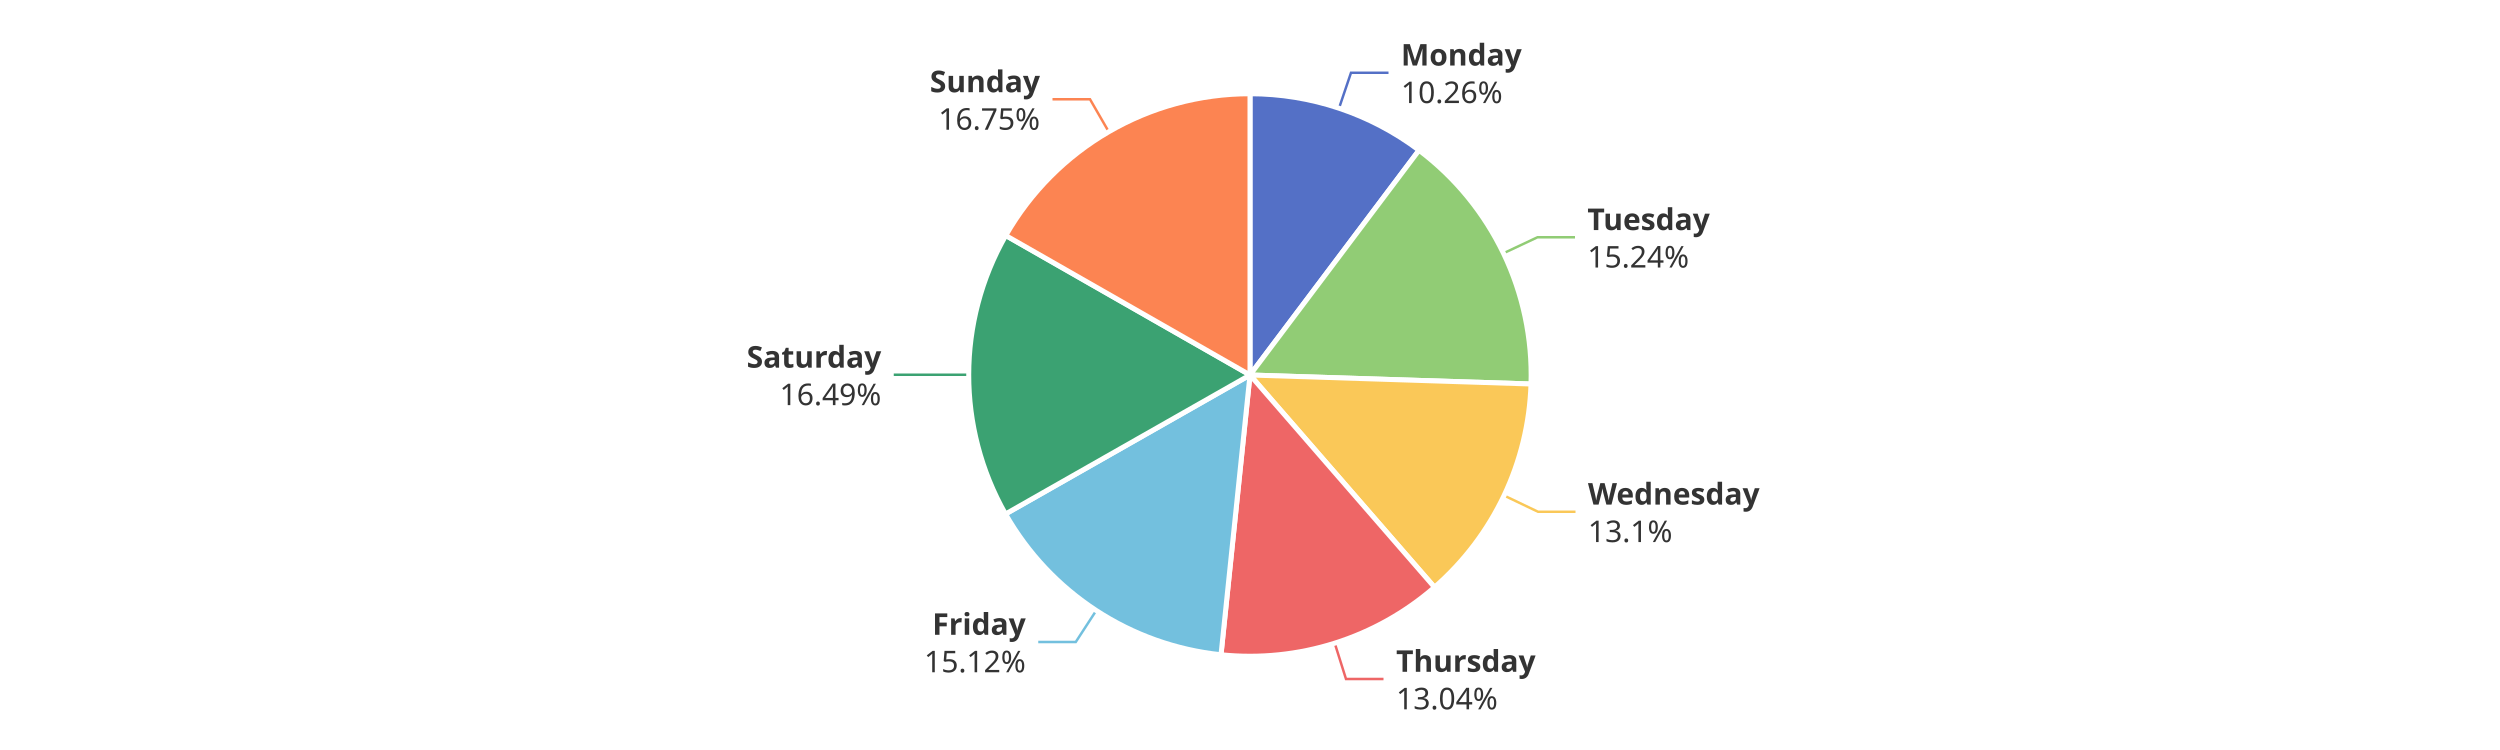
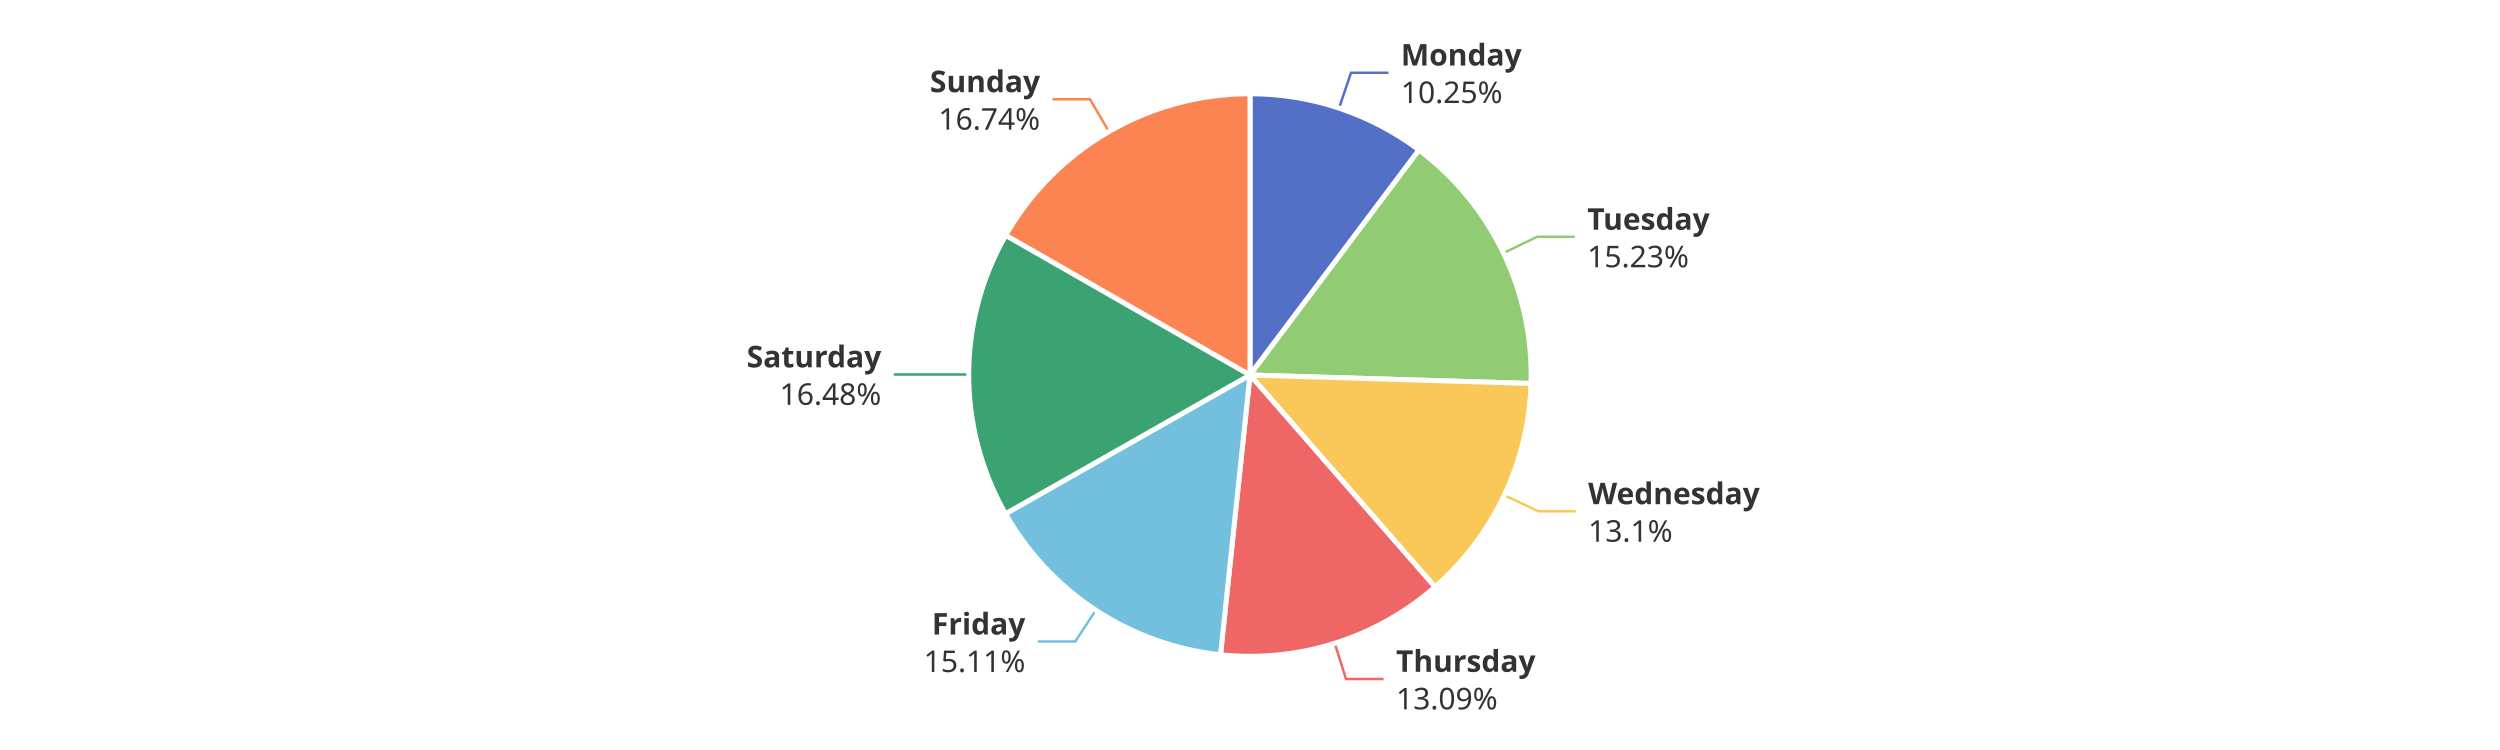
<svg xmlns="http://www.w3.org/2000/svg" width="1000" height="300" version="1.1" baseProfile="full" viewBox="0 0 1000 300">
  <rect width="1000" height="300" x="0" y="0" id="0" fill="#ffffff" />
  <polyline points="535.6 43.3 540.4 29.1 555.4 29.1" fill="none" stroke="#5470c6" />
-   <polyline points="601.4 101.3 615 94.9 630 94.9" fill="none" stroke="#91cc75" />
-   <polyline points="601.6 198.2 615.2 204.7 630.2 204.7" fill="none" stroke="#fac858" />
+   <polyline points="601.4 101.2 614.9 94.7 629.9 94.7" fill="none" stroke="#91cc75" />
+   <polyline points="601.7 198.1 615.3 204.5 630.3 204.5" fill="none" stroke="#fac858" />
  <polyline points="533.9 257.3 538.4 271.6 553.4 271.6" fill="none" stroke="#ee6666" />
-   <polyline points="438.5 244.2 430.3 256.8 415.3 256.8" fill="none" stroke="#73c0de" />
-   <polyline points="387.5 149.9 372.5 149.9 357.5 149.9" fill="none" stroke="#3ba272" />
-   <polyline points="443.5 52.7 436 39.7 421 39.7" fill="none" stroke="#fc8452" />
-   <path d="M500 37.5A112.5 112.5 0 0 1 567.6 60.1L500 150Z" fill="#5470c6" stroke="#fff" stroke-width="2" stroke-linejoin="round" />
-   <path d="M567.6 60.1A112.5 112.5 0 0 1 612.4 153.6L500 150Z" fill="#91cc75" stroke="#fff" stroke-width="2" stroke-linejoin="round" />
-   <path d="M612.4 153.6A112.5 112.5 0 0 1 573.8 234.9L500 150Z" fill="#fac858" stroke="#fff" stroke-width="2" stroke-linejoin="round" />
-   <path d="M573.8 234.9A112.5 112.5 0 0 1 488.4 261.9L500 150Z" fill="#ee6666" stroke="#fff" stroke-width="2" stroke-linejoin="round" />
-   <path d="M488.4 261.9A112.5 112.5 0 0 1 402.2 205.6L500 150Z" fill="#73c0de" stroke="#fff" stroke-width="2" stroke-linejoin="round" />
-   <path d="M402.2 205.6A112.5 112.5 0 0 1 402.3 94.2L500 150Z" fill="#3ba272" stroke="#fff" stroke-width="2" stroke-linejoin="round" />
-   <path d="M402.3 94.2A112.5 112.5 0 0 1 500 37.5L500 150Z" fill="#fc8452" stroke="#fff" stroke-width="2" stroke-linejoin="round" />
-   <path d="M0 -15l42.8 0l0 30l-42.8 0Z" transform="translate(560.3927 29.0675)" fill="none" />
-   <text dominant-baseline="central" text-anchor="start" style="font-size:12px;font-family:sans-serif;font-weight:bold;" y="-7.5" transform="translate(560.3927 29.0675)" fill="#333" stroke="rgb(255,255,255)" stroke-width="2" paint-order="stroke" stroke-miterlimit="2">Monday</text>
-   <text dominant-baseline="central" text-anchor="start" style="font-size:12px;font-family:sans-serif;" y="7.5" transform="translate(560.3927 29.0675)" fill="#333" stroke="rgb(255,255,255)" stroke-width="2" paint-order="stroke" stroke-miterlimit="2">10.26%</text>
-   <path d="M0 -15l46.2 0l0 30l-46.2 0Z" transform="translate(634.9591 94.8578)" fill="none" />
-   <text dominant-baseline="central" text-anchor="start" style="font-size:12px;font-family:sans-serif;font-weight:bold;" y="-7.5" transform="translate(634.9591 94.8578)" fill="#333" stroke="rgb(255,255,255)" stroke-width="2" paint-order="stroke" stroke-miterlimit="2">Tuesday</text>
-   <text dominant-baseline="central" text-anchor="start" style="font-size:12px;font-family:sans-serif;" y="7.5" transform="translate(634.9591 94.8578)" fill="#333" stroke="rgb(255,255,255)" stroke-width="2" paint-order="stroke" stroke-miterlimit="2">15.24%</text>
-   <path d="M0 -15l63.6 0l0 30l-63.6 0Z" transform="translate(635.1833 204.6722)" fill="none" />
-   <text dominant-baseline="central" text-anchor="start" style="font-size:12px;font-family:sans-serif;font-weight:bold;" y="-7.5" transform="translate(635.1833 204.6722)" fill="#333" stroke="rgb(255,255,255)" stroke-width="2" paint-order="stroke" stroke-miterlimit="2">Wednesday</text>
-   <text dominant-baseline="central" text-anchor="start" style="font-size:12px;font-family:sans-serif;" y="7.5" transform="translate(635.1833 204.6722)" fill="#333" stroke="rgb(255,255,255)" stroke-width="2" paint-order="stroke" stroke-miterlimit="2">13.1%</text>
-   <path d="M0 -15l50.2 0l0 30l-50.2 0Z" transform="translate(558.4498 271.5642)" fill="none" />
-   <text dominant-baseline="central" text-anchor="start" style="font-size:12px;font-family:sans-serif;font-weight:bold;" y="-7.5" transform="translate(558.4498 271.5642)" fill="#333" stroke="rgb(255,255,255)" stroke-width="2" paint-order="stroke" stroke-miterlimit="2">Thursday</text>
-   <text dominant-baseline="central" text-anchor="start" style="font-size:12px;font-family:sans-serif;" y="7.5" transform="translate(558.4498 271.5642)" fill="#333" stroke="rgb(255,255,255)" stroke-width="2" paint-order="stroke" stroke-miterlimit="2">13.04%</text>
-   <path d="M-40.9 -15l40.9 0l0 30l-40.9 0Z" transform="translate(410.295 256.7589)" fill="none" />
-   <text dominant-baseline="central" text-anchor="end" style="font-size:12px;font-family:sans-serif;font-weight:bold;" y="-7.5" transform="translate(410.295 256.7589)" fill="#333" stroke="rgb(255,255,255)" stroke-width="2" paint-order="stroke" stroke-miterlimit="2">Friday</text>
-   <text dominant-baseline="central" text-anchor="end" style="font-size:12px;font-family:sans-serif;" y="7.5" transform="translate(410.295 256.7589)" fill="#333" stroke="rgb(255,255,255)" stroke-width="2" paint-order="stroke" stroke-miterlimit="2">15.12%</text>
-   <path d="M-48.2 -15l48.2 0l0 30l-48.2 0Z" transform="translate(352.5 149.8999)" fill="none" />
-   <text dominant-baseline="central" text-anchor="end" style="font-size:12px;font-family:sans-serif;font-weight:bold;" y="-7.5" transform="translate(352.5 149.8999)" fill="#333" stroke="rgb(255,255,255)" stroke-width="2" paint-order="stroke" stroke-miterlimit="2">Saturday</text>
-   <text dominant-baseline="central" text-anchor="end" style="font-size:12px;font-family:sans-serif;" y="7.5" transform="translate(352.5 149.8999)" fill="#333" stroke="rgb(255,255,255)" stroke-width="2" paint-order="stroke" stroke-miterlimit="2">16.49%</text>
-   <path d="M-40.9 -15l40.9 0l0 30l-40.9 0Z" transform="translate(415.99 39.7323)" fill="none" />
-   <text dominant-baseline="central" text-anchor="end" style="font-size:12px;font-family:sans-serif;font-weight:bold;" y="-7.5" transform="translate(415.99 39.7323)" fill="#333" stroke="rgb(255,255,255)" stroke-width="2" paint-order="stroke" stroke-miterlimit="2">Sunday</text>
-   <text dominant-baseline="central" text-anchor="end" style="font-size:12px;font-family:sans-serif;" y="7.5" transform="translate(415.99 39.7323)" fill="#333" stroke="rgb(255,255,255)" stroke-width="2" paint-order="stroke" stroke-miterlimit="2">16.75%</text>
+   <polyline points="438.3 244.1 430.1 256.6 415.1 256.6" fill="none" stroke="#73c0de" />
+   <polyline points="387.5 149.8 372.5 149.8 357.5 149.8" fill="none" stroke="#3ba272" />
+   <polyline points="443.6 52.7 436 39.7 421 39.7" fill="none" stroke="#fc8452" />
+   <path d="M500 37.5A112.5 112.5 0 0 1 567.6 60L500 150Z" fill="#5470c6" stroke="#fff" stroke-width="2" stroke-linejoin="round" />
+   <path d="M567.6 60A112.5 112.5 0 0 1 612.4 153.4L500 150Z" fill="#91cc75" stroke="#fff" stroke-width="2" stroke-linejoin="round" />
+   <path d="M612.4 153.4A112.5 112.5 0 0 1 574 234.8L500 150Z" fill="#fac858" stroke="#fff" stroke-width="2" stroke-linejoin="round" />
+   <path d="M574 234.8A112.5 112.5 0 0 1 488.2 261.9L500 150Z" fill="#ee6666" stroke="#fff" stroke-width="2" stroke-linejoin="round" />
+   <path d="M488.2 261.9A112.5 112.5 0 0 1 402.2 205.5L500 150Z" fill="#73c0de" stroke="#fff" stroke-width="2" stroke-linejoin="round" />
+   <path d="M402.2 205.5A112.5 112.5 0 0 1 402.3 94.1L500 150Z" fill="#3ba272" stroke="#fff" stroke-width="2" stroke-linejoin="round" />
+   <path d="M402.3 94.1A112.5 112.5 0 0 1 500 37.5L500 150Z" fill="#fc8452" stroke="#fff" stroke-width="2" stroke-linejoin="round" />
+   <path d="M0 -15l42.8 0l0 30l-42.8 0Z" transform="translate(560.3547 29.0548)" fill="none" />
+   <text dominant-baseline="central" text-anchor="start" style="font-size:12px;font-family:sans-serif;font-weight:bold;" y="-7.5" transform="translate(560.3547 29.0548)" fill="#333" stroke="rgb(255,255,255)" stroke-width="2" paint-order="stroke" stroke-miterlimit="2">Monday</text>
+   <text dominant-baseline="central" text-anchor="start" style="font-size:12px;font-family:sans-serif;" y="7.5" transform="translate(560.3547 29.0548)" fill="#333" stroke="rgb(255,255,255)" stroke-width="2" paint-order="stroke" stroke-miterlimit="2">10.25%</text>
+   <path d="M0 -15l46.2 0l0 30l-46.2 0Z" transform="translate(634.907 94.7494)" fill="none" />
+   <text dominant-baseline="central" text-anchor="start" style="font-size:12px;font-family:sans-serif;font-weight:bold;" y="-7.5" transform="translate(634.907 94.7494)" fill="#333" stroke="rgb(255,255,255)" stroke-width="2" paint-order="stroke" stroke-miterlimit="2">Tuesday</text>
+   <text dominant-baseline="central" text-anchor="start" style="font-size:12px;font-family:sans-serif;" y="7.5" transform="translate(634.907 94.7494)" fill="#333" stroke="rgb(255,255,255)" stroke-width="2" paint-order="stroke" stroke-miterlimit="2">15.23%</text>
+   <path d="M0 -15l63.6 0l0 30l-63.6 0Z" transform="translate(635.2519 204.5274)" fill="none" />
+   <text dominant-baseline="central" text-anchor="start" style="font-size:12px;font-family:sans-serif;font-weight:bold;" y="-7.5" transform="translate(635.2519 204.5274)" fill="#333" stroke="rgb(255,255,255)" stroke-width="2" paint-order="stroke" stroke-miterlimit="2">Wednesday</text>
+   <text dominant-baseline="central" text-anchor="start" style="font-size:12px;font-family:sans-serif;" y="7.5" transform="translate(635.2519 204.5274)" fill="#333" stroke="rgb(255,255,255)" stroke-width="2" paint-order="stroke" stroke-miterlimit="2">13.1%</text>
+   <path d="M0 -15l50.2 0l0 30l-50.2 0Z" transform="translate(558.4116 271.5763)" fill="none" />
+   <text dominant-baseline="central" text-anchor="start" style="font-size:12px;font-family:sans-serif;font-weight:bold;" y="-7.5" transform="translate(558.4116 271.5763)" fill="#333" stroke="rgb(255,255,255)" stroke-width="2" paint-order="stroke" stroke-miterlimit="2">Thursday</text>
+   <text dominant-baseline="central" text-anchor="start" style="font-size:12px;font-family:sans-serif;" y="7.5" transform="translate(558.4116 271.5763)" fill="#333" stroke="rgb(255,255,255)" stroke-width="2" paint-order="stroke" stroke-miterlimit="2">13.09%</text>
+   <path d="M-40.9 -15l40.9 0l0 30l-40.9 0Z" transform="translate(410.1274 256.6493)" fill="none" />
+   <text dominant-baseline="central" text-anchor="end" style="font-size:12px;font-family:sans-serif;font-weight:bold;" y="-7.5" transform="translate(410.1274 256.6493)" fill="#333" stroke="rgb(255,255,255)" stroke-width="2" paint-order="stroke" stroke-miterlimit="2">Friday</text>
+   <text dominant-baseline="central" text-anchor="end" style="font-size:12px;font-family:sans-serif;" y="7.5" transform="translate(410.1274 256.6493)" fill="#333" stroke="rgb(255,255,255)" stroke-width="2" paint-order="stroke" stroke-miterlimit="2">15.11%</text>
+   <path d="M-48.2 -15l48.2 0l0 30l-48.2 0Z" transform="translate(352.5002 149.7797)" fill="none" />
+   <text dominant-baseline="central" text-anchor="end" style="font-size:12px;font-family:sans-serif;font-weight:bold;" y="-7.5" transform="translate(352.5002 149.7797)" fill="#333" stroke="rgb(255,255,255)" stroke-width="2" paint-order="stroke" stroke-miterlimit="2">Saturday</text>
+   <text dominant-baseline="central" text-anchor="end" style="font-size:12px;font-family:sans-serif;" y="7.5" transform="translate(352.5002 149.7797)" fill="#333" stroke="rgb(255,255,255)" stroke-width="2" paint-order="stroke" stroke-miterlimit="2">16.48%</text>
+   <path d="M-40.9 -15l40.9 0l0 30l-40.9 0Z" transform="translate(416.0246 39.7122)" fill="none" />
+   <text dominant-baseline="central" text-anchor="end" style="font-size:12px;font-family:sans-serif;font-weight:bold;" y="-7.5" transform="translate(416.0246 39.7122)" fill="#333" stroke="rgb(255,255,255)" stroke-width="2" paint-order="stroke" stroke-miterlimit="2">Sunday</text>
+   <text dominant-baseline="central" text-anchor="end" style="font-size:12px;font-family:sans-serif;" y="7.5" transform="translate(416.0246 39.7122)" fill="#333" stroke="rgb(255,255,255)" stroke-width="2" paint-order="stroke" stroke-miterlimit="2">16.74%</text>
</svg>
